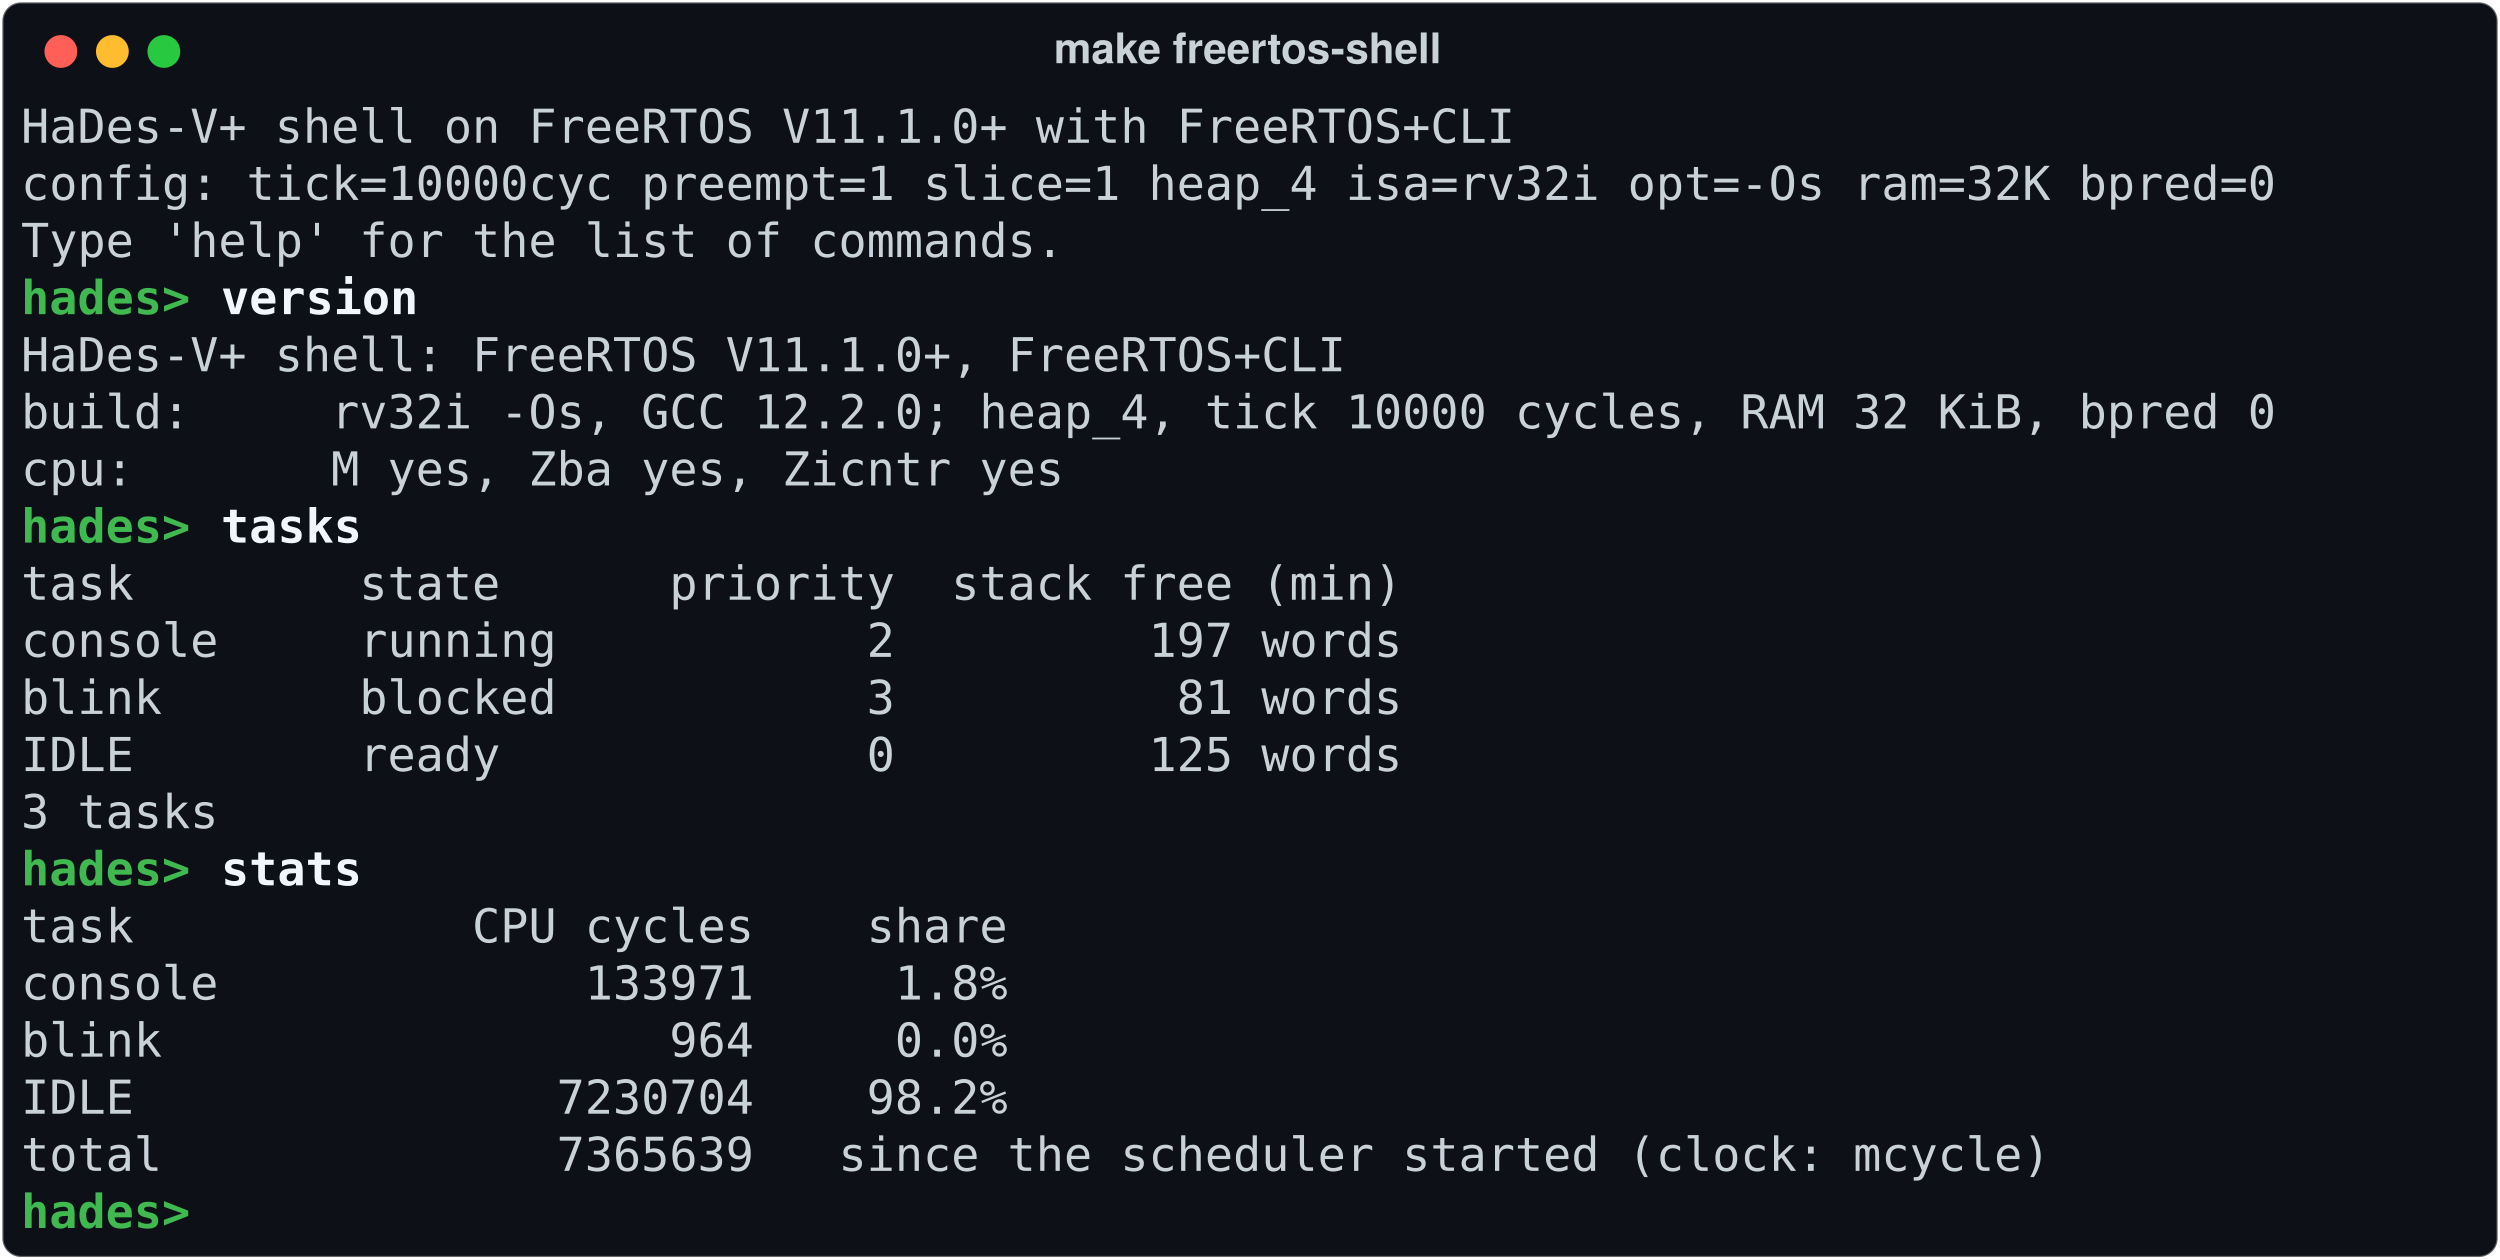
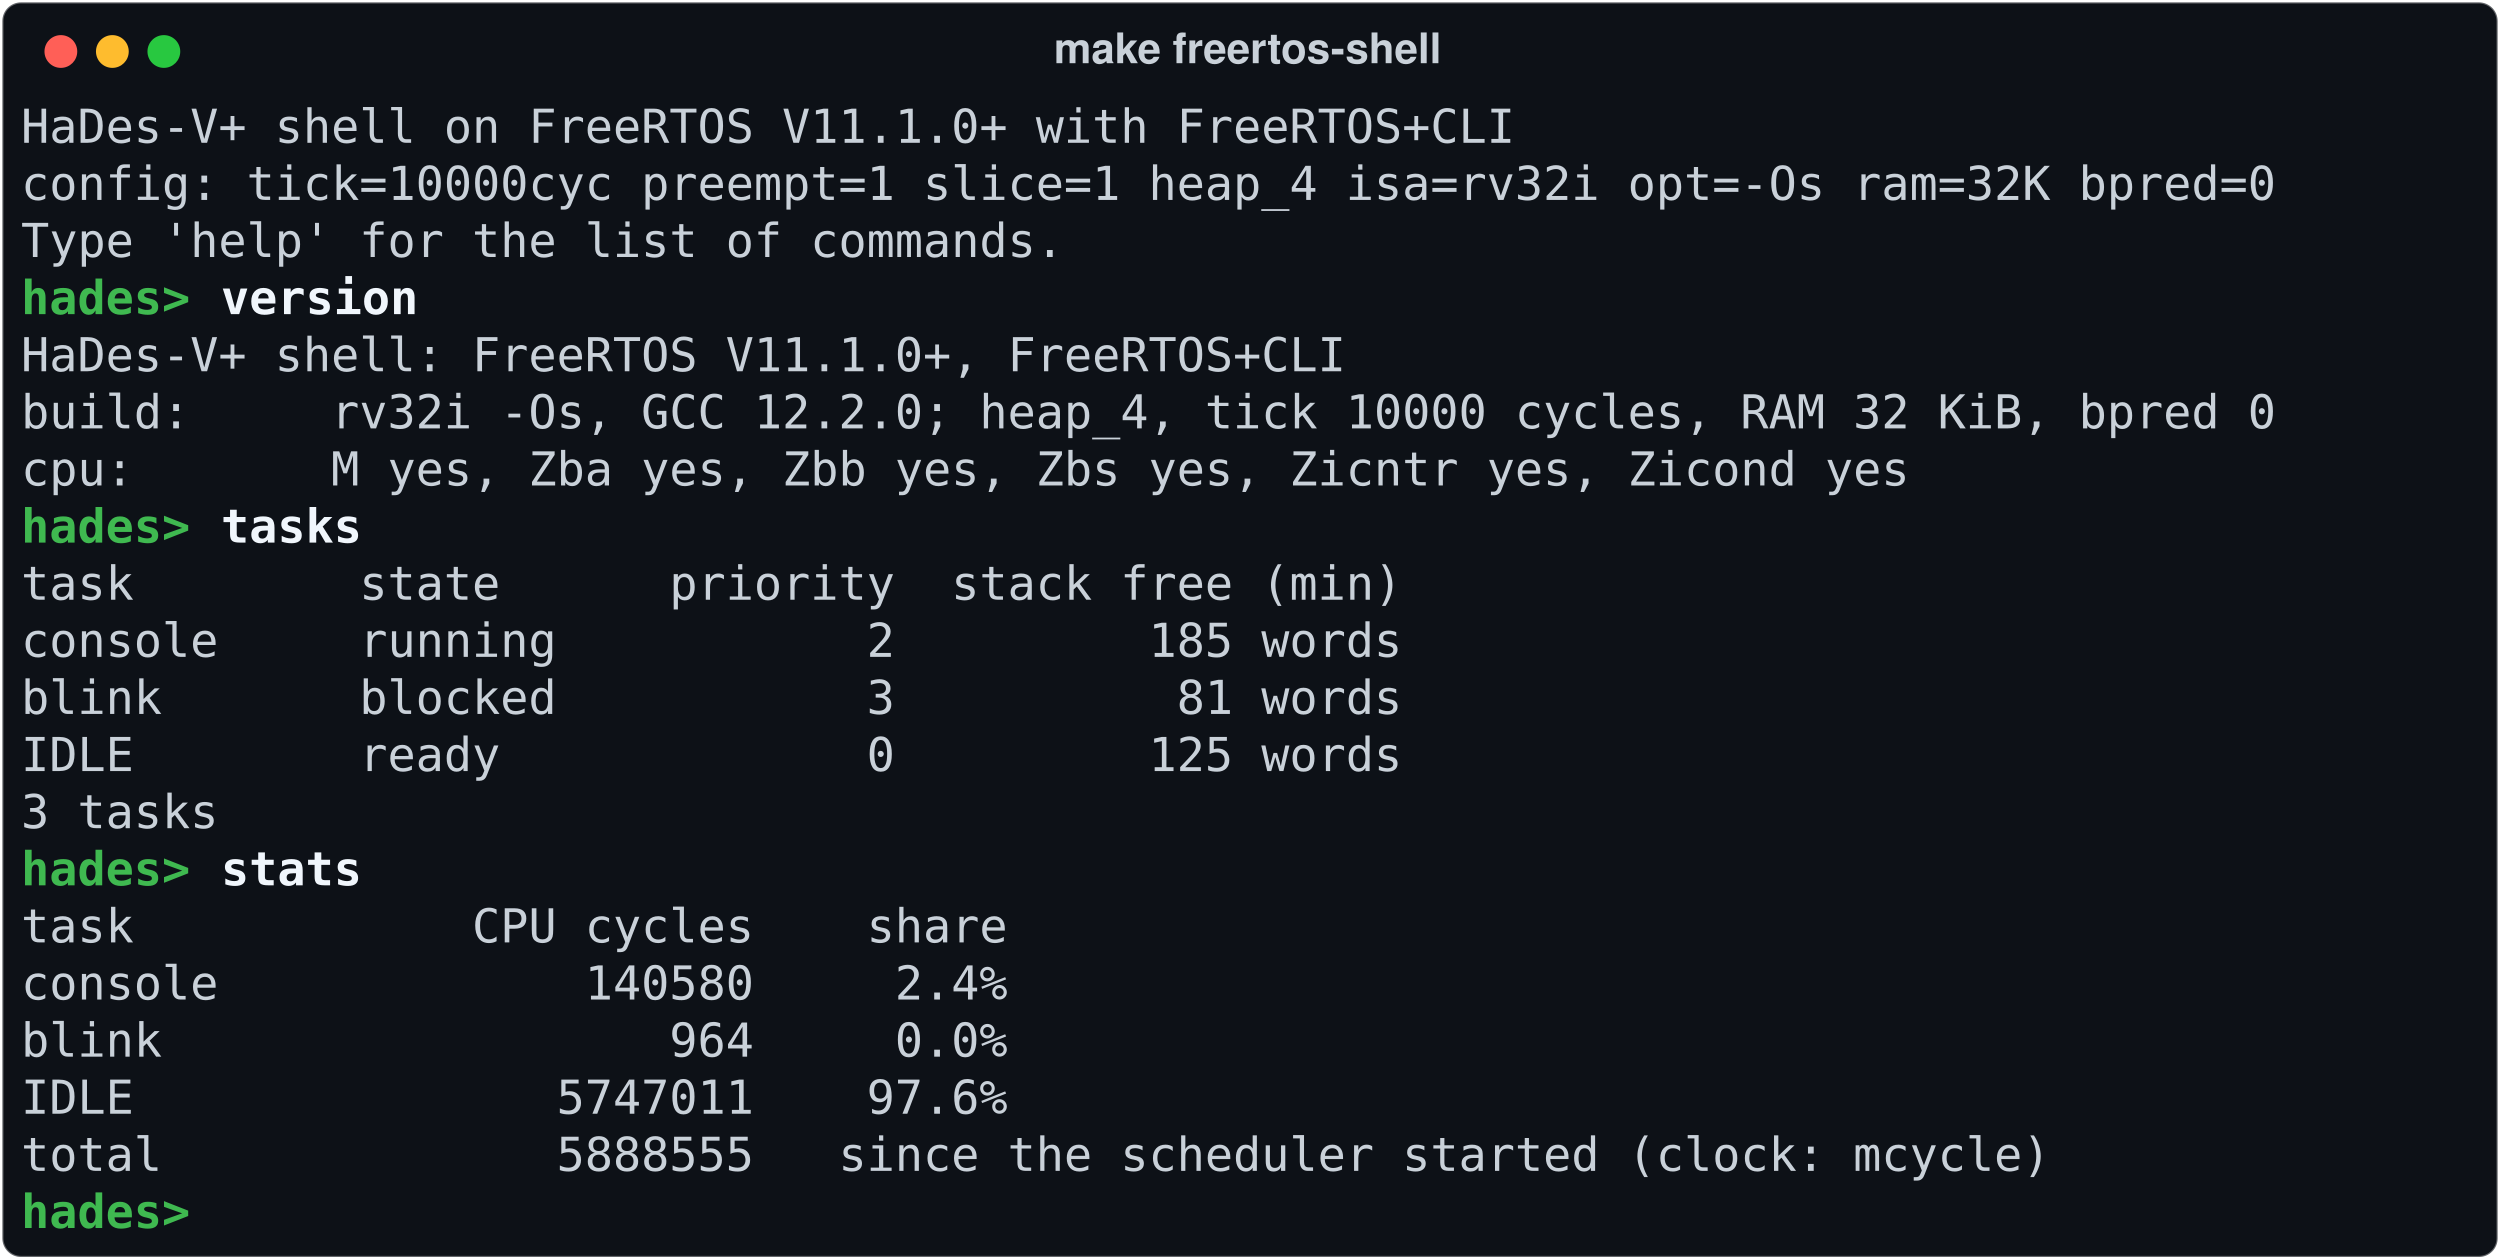
<svg xmlns="http://www.w3.org/2000/svg" class="rich-terminal" viewBox="0 0 1068 538.0">
  <style>

    .hades-shell-matrix {
        font-family: 'Fira Code', 'JetBrains Mono', 'Cascadia Mono', 'DejaVu Sans Mono', Menlo, Consolas, 'Liberation Mono', monospace;
        font-size: 20px;
        line-height: 24.4px;
        font-variant-east-asian: full-width;
    }

    .hades-shell-title {
        font-size: 18px;
        font-weight: bold;
        font-family: -apple-system, 'Segoe UI', Helvetica, Arial, sans-serif;
    }

    .hades-shell-r1 { fill: #c9d1d9 }
.hades-shell-r2 { fill: #3fb950;font-weight: bold }
.hades-shell-r3 { fill: #f0f6fc;font-weight: bold }
    </style>
  <defs>
    <clipPath id="hades-shell-clip-terminal">
      <rect x="0" y="0" width="1048.2" height="487.0" />
    </clipPath>
    <clipPath id="hades-shell-line-0">
      <rect x="0" y="1.5" width="1049.2" height="24.65" />
    </clipPath>
    <clipPath id="hades-shell-line-1">
      <rect x="0" y="25.9" width="1049.2" height="24.65" />
    </clipPath>
    <clipPath id="hades-shell-line-2">
      <rect x="0" y="50.3" width="1049.2" height="24.65" />
    </clipPath>
    <clipPath id="hades-shell-line-3">
      <rect x="0" y="74.7" width="1049.2" height="24.65" />
    </clipPath>
    <clipPath id="hades-shell-line-4">
      <rect x="0" y="99.1" width="1049.2" height="24.65" />
    </clipPath>
    <clipPath id="hades-shell-line-5">
      <rect x="0" y="123.5" width="1049.2" height="24.65" />
    </clipPath>
    <clipPath id="hades-shell-line-6">
      <rect x="0" y="147.9" width="1049.2" height="24.65" />
    </clipPath>
    <clipPath id="hades-shell-line-7">
      <rect x="0" y="172.3" width="1049.2" height="24.65" />
    </clipPath>
    <clipPath id="hades-shell-line-8">
      <rect x="0" y="196.7" width="1049.2" height="24.65" />
    </clipPath>
    <clipPath id="hades-shell-line-9">
      <rect x="0" y="221.1" width="1049.2" height="24.65" />
    </clipPath>
    <clipPath id="hades-shell-line-10">
      <rect x="0" y="245.5" width="1049.2" height="24.65" />
    </clipPath>
    <clipPath id="hades-shell-line-11">
      <rect x="0" y="269.9" width="1049.2" height="24.65" />
    </clipPath>
    <clipPath id="hades-shell-line-12">
      <rect x="0" y="294.3" width="1049.2" height="24.65" />
    </clipPath>
    <clipPath id="hades-shell-line-13">
      <rect x="0" y="318.7" width="1049.2" height="24.65" />
    </clipPath>
    <clipPath id="hades-shell-line-14">
      <rect x="0" y="343.1" width="1049.2" height="24.65" />
    </clipPath>
    <clipPath id="hades-shell-line-15">
      <rect x="0" y="367.5" width="1049.2" height="24.65" />
    </clipPath>
    <clipPath id="hades-shell-line-16">
      <rect x="0" y="391.9" width="1049.2" height="24.65" />
    </clipPath>
    <clipPath id="hades-shell-line-17">
      <rect x="0" y="416.3" width="1049.2" height="24.65" />
    </clipPath>
    <clipPath id="hades-shell-line-18">
      <rect x="0" y="440.7" width="1049.2" height="24.65" />
    </clipPath>
  </defs>
  <rect fill="#0d1117" stroke="rgba(255,255,255,0.35)" stroke-width="1" x="1" y="1" width="1066" height="536" rx="8" />
  <text class="hades-shell-title" fill="#c9d1d9" text-anchor="middle" x="533" y="27">make freertos-shell</text>
  <g transform="translate(26,22)">
    <circle cx="0" cy="0" r="7" fill="#ff5f57" />
    <circle cx="22" cy="0" r="7" fill="#febc2e" />
    <circle cx="44" cy="0" r="7" fill="#28c840" />
  </g>
  <g transform="translate(9, 41)" clip-path="url(#hades-shell-clip-terminal)">
    <g class="hades-shell-matrix">
      <text class="hades-shell-r1" x="0" y="20" textLength="646.6" clip-path="url(#hades-shell-line-0)">HaDes-V+ shell on FreeRTOS V11.1.0+ with FreeRTOS+CLI</text>
      <text class="hades-shell-r1" x="1049.2" y="20" textLength="12.2" clip-path="url(#hades-shell-line-0)">
</text>
      <text class="hades-shell-r1" x="0" y="44.4" textLength="1000.4" clip-path="url(#hades-shell-line-1)">  config: tick=10000cyc preempt=1 slice=1 heap_4 isa=rv32i opt=-Os ram=32K bpred=0</text>
      <text class="hades-shell-r1" x="1049.2" y="44.4" textLength="12.2" clip-path="url(#hades-shell-line-1)">
</text>
      <text class="hades-shell-r1" x="0" y="68.8" textLength="451.4" clip-path="url(#hades-shell-line-2)">Type 'help' for the list of commands.</text>
      <text class="hades-shell-r1" x="1049.2" y="68.8" textLength="12.2" clip-path="url(#hades-shell-line-2)">
</text>
      <text class="hades-shell-r2" x="0" y="93.2" textLength="73.2" clip-path="url(#hades-shell-line-3)">hades&gt;</text>
      <text class="hades-shell-r3" x="85.4" y="93.2" textLength="85.4" clip-path="url(#hades-shell-line-3)">version</text>
      <text class="hades-shell-r1" x="1049.2" y="93.2" textLength="12.2" clip-path="url(#hades-shell-line-3)">
</text>
      <text class="hades-shell-r1" x="0" y="117.6" textLength="573.4" clip-path="url(#hades-shell-line-4)">HaDes-V+ shell: FreeRTOS V11.1.0+, FreeRTOS+CLI</text>
      <text class="hades-shell-r1" x="1049.2" y="117.6" textLength="12.2" clip-path="url(#hades-shell-line-4)">
</text>
      <text class="hades-shell-r1" x="0" y="142" textLength="976" clip-path="url(#hades-shell-line-5)">build:     rv32i -Os, GCC 12.2.0; heap_4, tick 10000 cycles, RAM 32 KiB, bpred 0</text>
      <text class="hades-shell-r1" x="1049.2" y="142" textLength="12.2" clip-path="url(#hades-shell-line-5)">
</text>
-       <text class="hades-shell-r1" x="0" y="166.4" textLength="451.4" clip-path="url(#hades-shell-line-6)">cpu:       M yes, Zba yes, Zicntr yes</text>
+       <text class="hades-shell-r1" x="0" y="166.4" textLength="817.4" clip-path="url(#hades-shell-line-6)">cpu:       M yes, Zba yes, Zbb yes, Zbs yes, Zicntr yes, Zicond yes</text>
      <text class="hades-shell-r1" x="1049.2" y="166.4" textLength="12.2" clip-path="url(#hades-shell-line-6)">
</text>
      <text class="hades-shell-r2" x="0" y="190.8" textLength="73.2" clip-path="url(#hades-shell-line-7)">hades&gt;</text>
      <text class="hades-shell-r3" x="85.4" y="190.8" textLength="61" clip-path="url(#hades-shell-line-7)">tasks</text>
      <text class="hades-shell-r1" x="1049.2" y="190.8" textLength="12.2" clip-path="url(#hades-shell-line-7)">
</text>
      <text class="hades-shell-r1" x="0" y="215.2" textLength="597.8" clip-path="url(#hades-shell-line-8)">task        state      priority  stack free (min)</text>
      <text class="hades-shell-r1" x="1049.2" y="215.2" textLength="12.2" clip-path="url(#hades-shell-line-8)">
</text>
-       <text class="hades-shell-r1" x="0" y="239.6" textLength="597.8" clip-path="url(#hades-shell-line-9)">console     running           2         197 words</text>
+       <text class="hades-shell-r1" x="0" y="239.6" textLength="597.8" clip-path="url(#hades-shell-line-9)">console     running           2         185 words</text>
      <text class="hades-shell-r1" x="1049.2" y="239.6" textLength="12.2" clip-path="url(#hades-shell-line-9)">
</text>
      <text class="hades-shell-r1" x="0" y="264" textLength="597.8" clip-path="url(#hades-shell-line-10)">blink       blocked           3          81 words</text>
      <text class="hades-shell-r1" x="1049.2" y="264" textLength="12.2" clip-path="url(#hades-shell-line-10)">
</text>
      <text class="hades-shell-r1" x="0" y="288.4" textLength="597.8" clip-path="url(#hades-shell-line-11)">IDLE        ready             0         125 words</text>
      <text class="hades-shell-r1" x="1049.2" y="288.4" textLength="12.2" clip-path="url(#hades-shell-line-11)">
</text>
      <text class="hades-shell-r1" x="0" y="312.8" textLength="85.4" clip-path="url(#hades-shell-line-12)">3 tasks</text>
      <text class="hades-shell-r1" x="1049.2" y="312.8" textLength="12.2" clip-path="url(#hades-shell-line-12)">
</text>
      <text class="hades-shell-r2" x="0" y="337.2" textLength="73.2" clip-path="url(#hades-shell-line-13)">hades&gt;</text>
      <text class="hades-shell-r3" x="85.4" y="337.2" textLength="61" clip-path="url(#hades-shell-line-13)">stats</text>
      <text class="hades-shell-r1" x="1049.2" y="337.2" textLength="12.2" clip-path="url(#hades-shell-line-13)">
</text>
      <text class="hades-shell-r1" x="0" y="361.6" textLength="427" clip-path="url(#hades-shell-line-14)">task            CPU cycles    share</text>
      <text class="hades-shell-r1" x="1049.2" y="361.6" textLength="12.2" clip-path="url(#hades-shell-line-14)">
</text>
-       <text class="hades-shell-r1" x="0" y="386" textLength="427" clip-path="url(#hades-shell-line-15)">console             133971     1.8%</text>
+       <text class="hades-shell-r1" x="0" y="386" textLength="427" clip-path="url(#hades-shell-line-15)">console             140580     2.4%</text>
      <text class="hades-shell-r1" x="1049.2" y="386" textLength="12.2" clip-path="url(#hades-shell-line-15)">
</text>
      <text class="hades-shell-r1" x="0" y="410.4" textLength="427" clip-path="url(#hades-shell-line-16)">blink                  964     0.0%</text>
      <text class="hades-shell-r1" x="1049.2" y="410.4" textLength="12.2" clip-path="url(#hades-shell-line-16)">
</text>
-       <text class="hades-shell-r1" x="0" y="434.8" textLength="427" clip-path="url(#hades-shell-line-17)">IDLE               7230704    98.2%</text>
+       <text class="hades-shell-r1" x="0" y="434.8" textLength="427" clip-path="url(#hades-shell-line-17)">IDLE               5747011    97.6%</text>
      <text class="hades-shell-r1" x="1049.2" y="434.8" textLength="12.2" clip-path="url(#hades-shell-line-17)">
</text>
-       <text class="hades-shell-r1" x="0" y="459.2" textLength="878.4" clip-path="url(#hades-shell-line-18)">total              7365639   since the scheduler started (clock: mcycle)</text>
+       <text class="hades-shell-r1" x="0" y="459.2" textLength="878.4" clip-path="url(#hades-shell-line-18)">total              5888555   since the scheduler started (clock: mcycle)</text>
      <text class="hades-shell-r1" x="1049.2" y="459.2" textLength="12.2" clip-path="url(#hades-shell-line-18)">
</text>
      <text class="hades-shell-r2" x="0" y="483.6" textLength="73.2" clip-path="url(#hades-shell-line-19)">hades&gt;</text>
      <text class="hades-shell-r1" x="1049.2" y="483.6" textLength="12.2" clip-path="url(#hades-shell-line-19)">
</text>
    </g>
  </g>
</svg>
